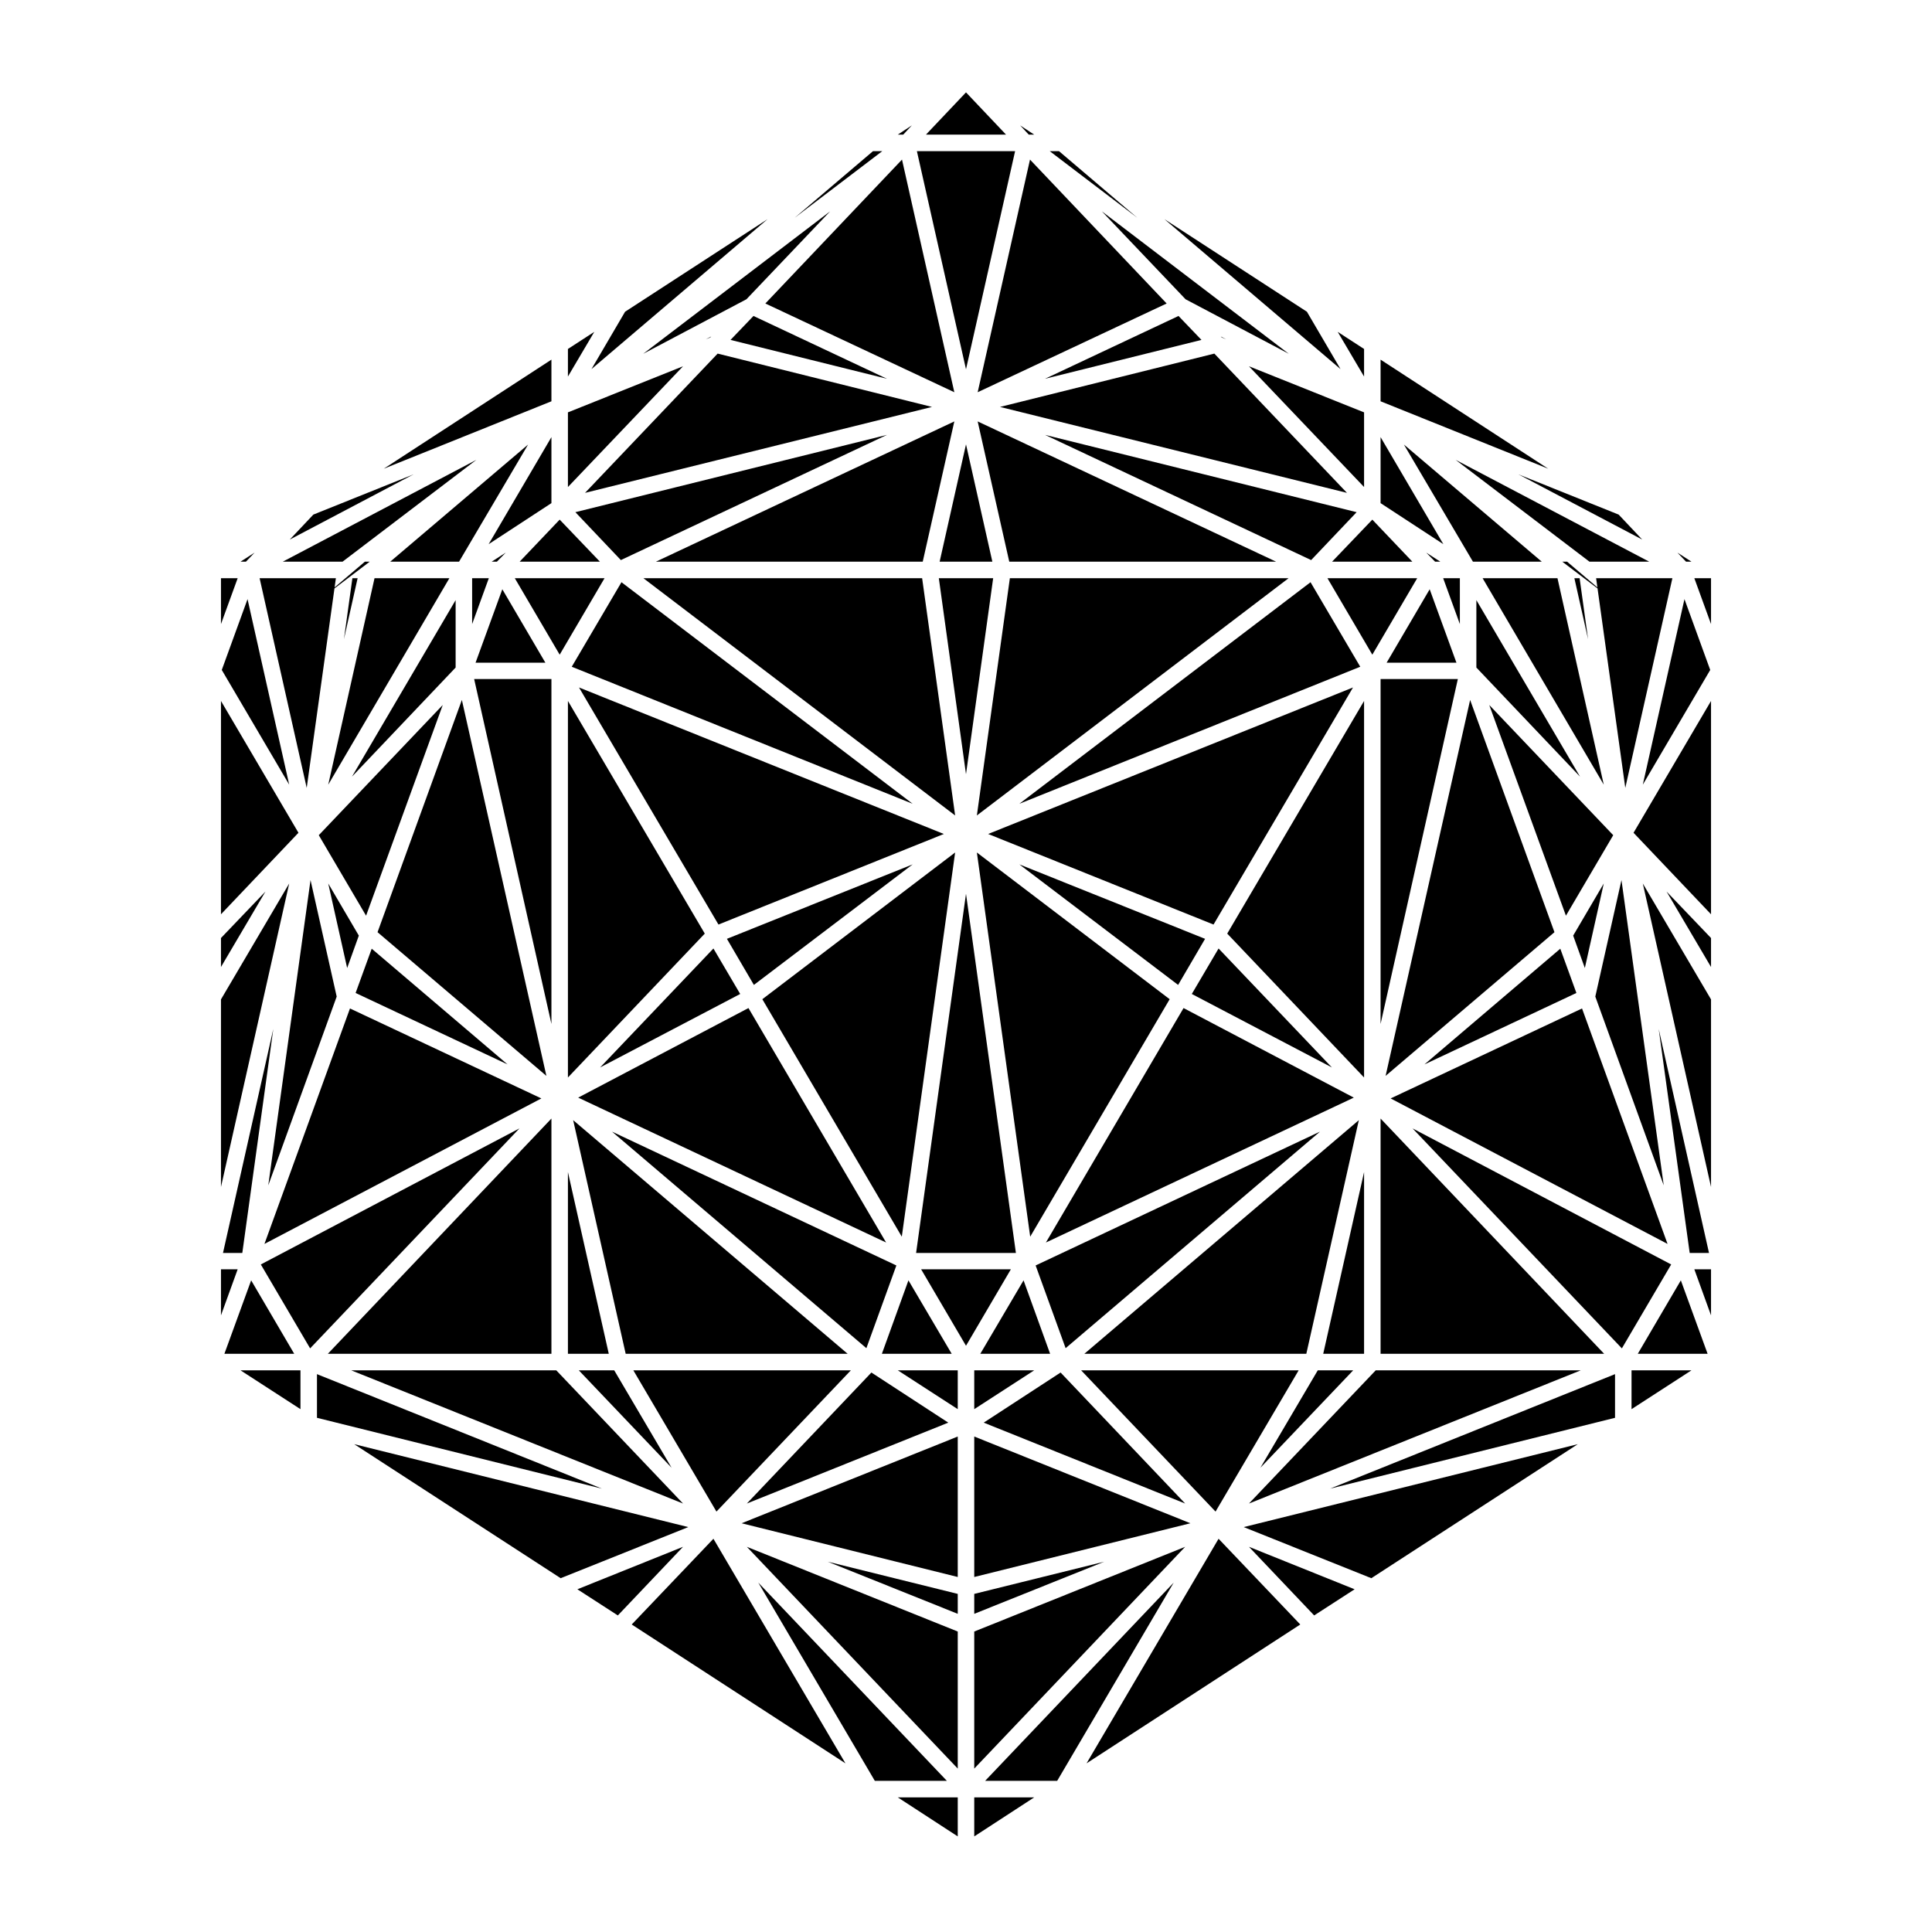
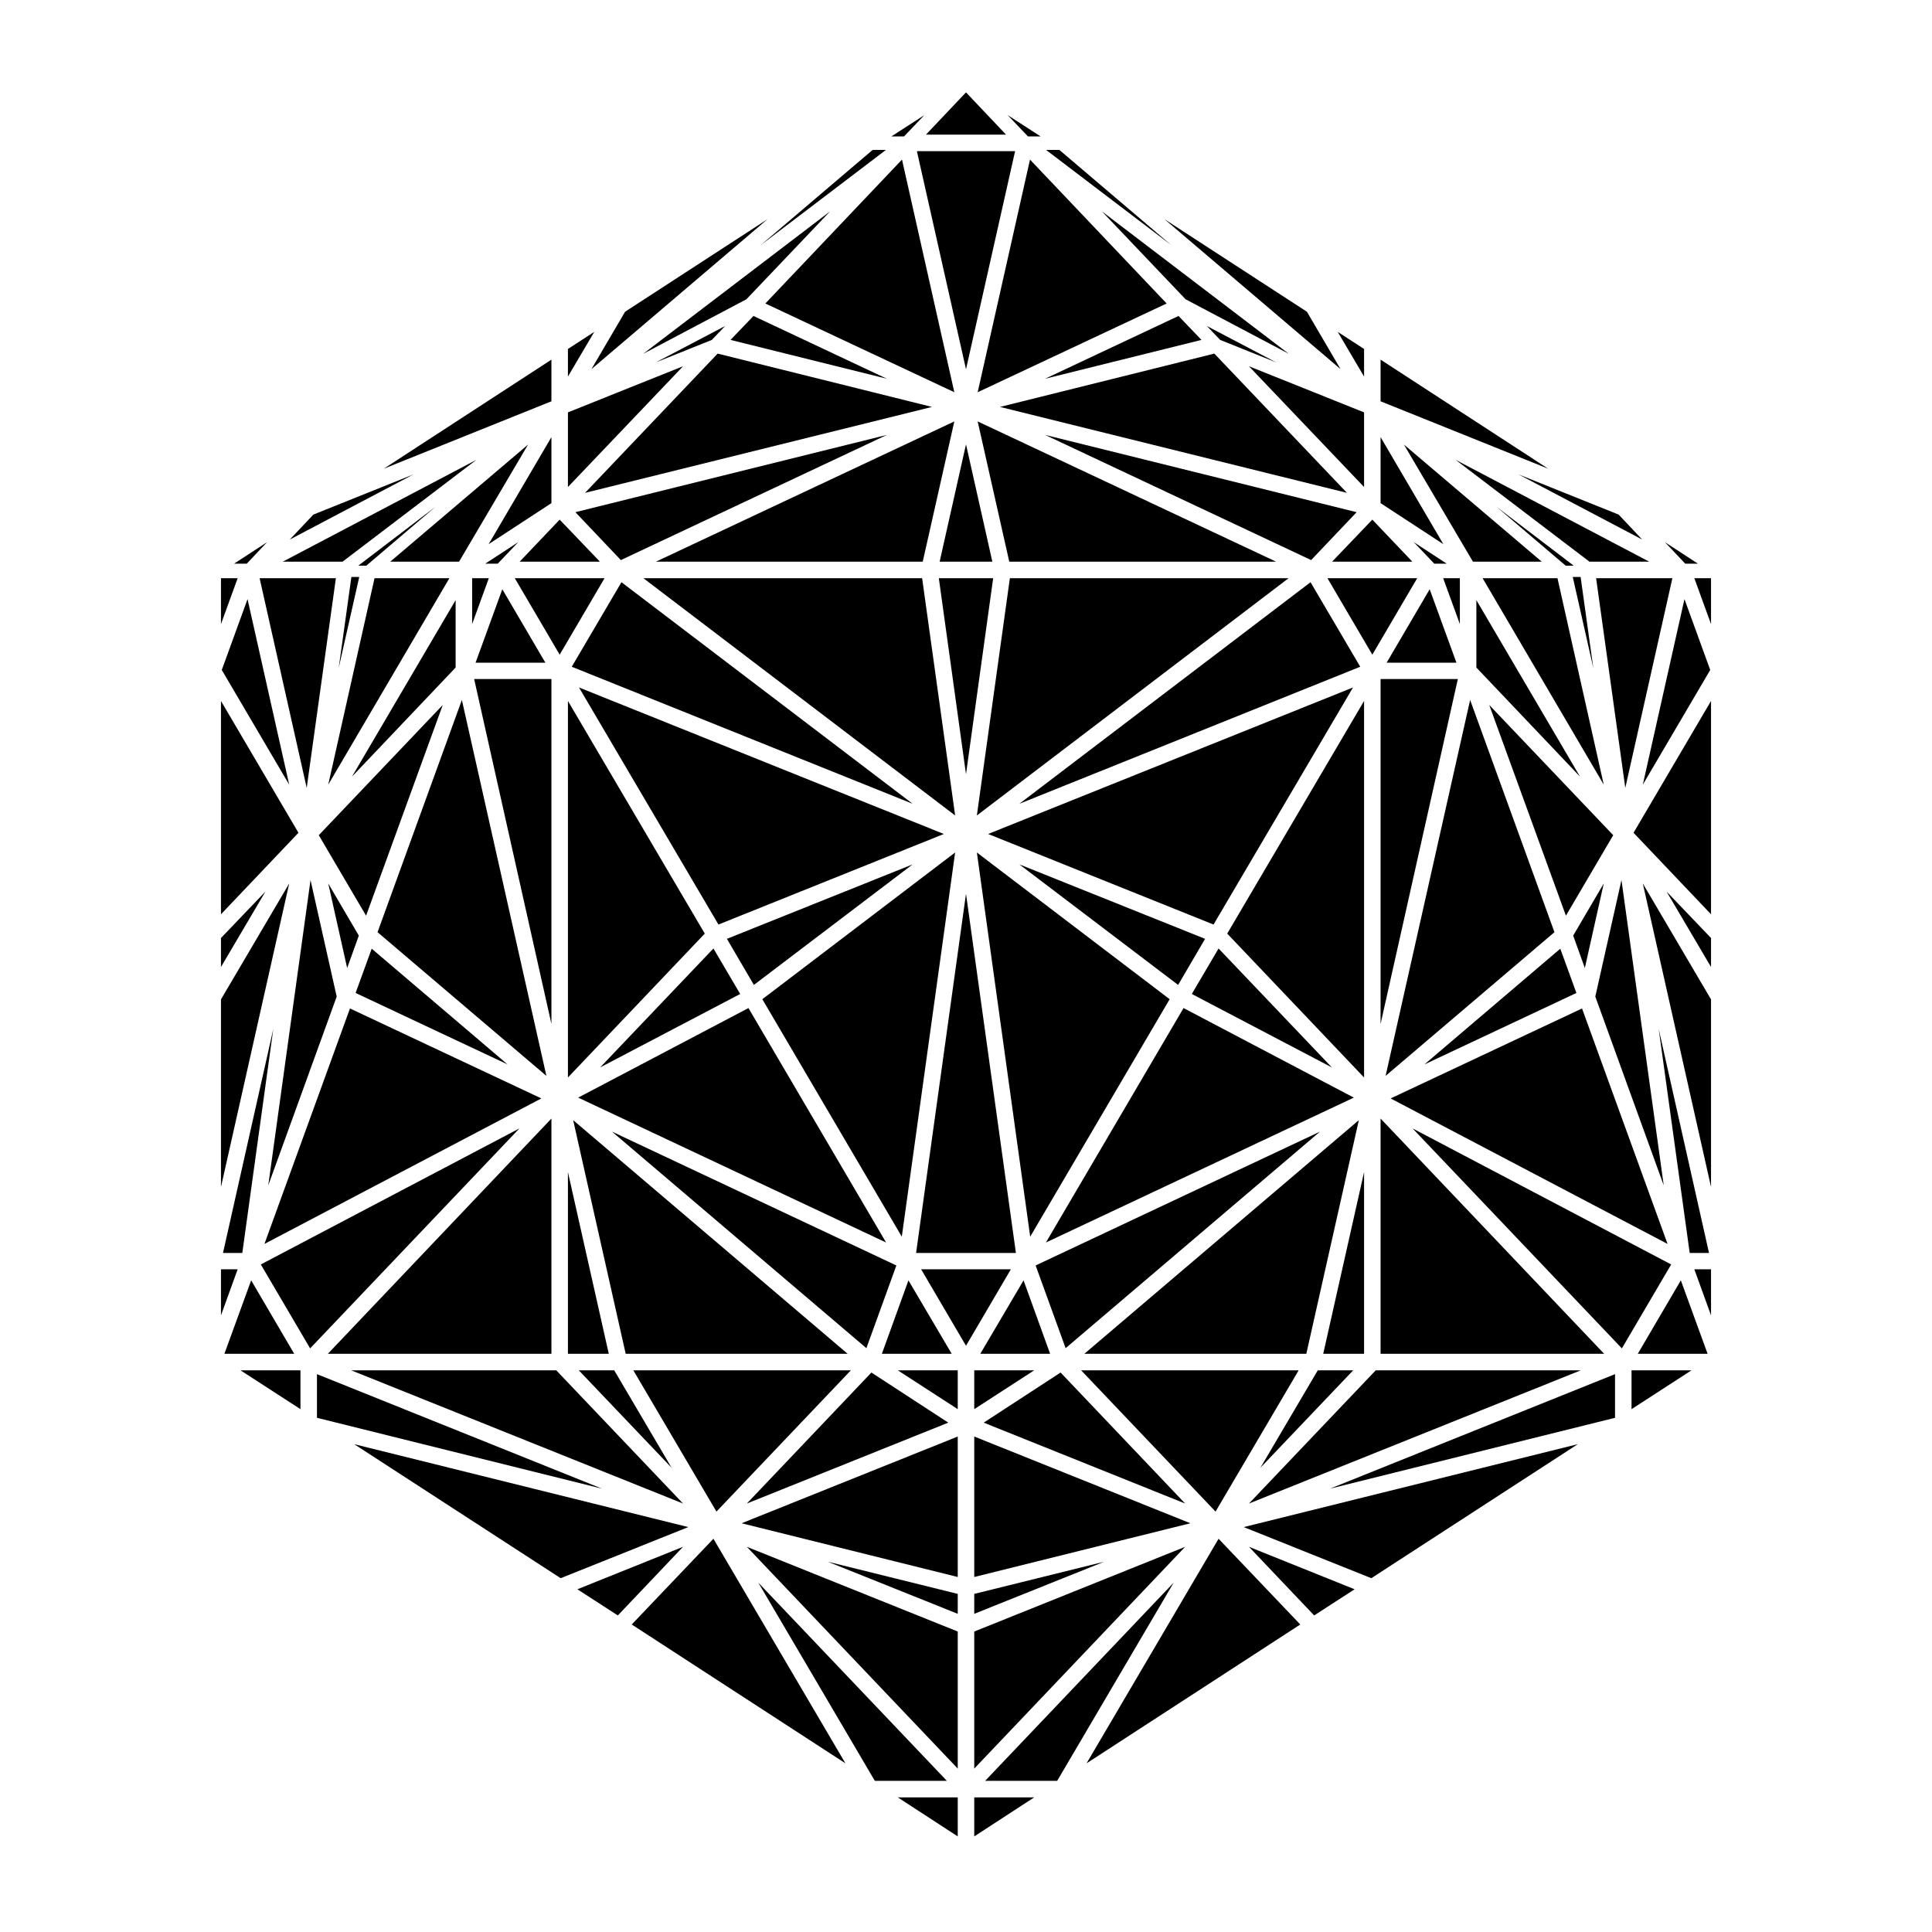
<svg xmlns="http://www.w3.org/2000/svg" viewBox="0 0 96 96" fill="currentColor">
-   <path d="M69.1 54.58L82.86 61.81L78.61 50.11ZM81.38 67.27L84.85 67.27L83.52 63.62ZM68.6 55.58L68.6 67.27L79.71 67.27ZM70.19 56.07L80.59 67L83.04 62.83ZM67.78 58.24L65.75 67.27L67.78 67.27ZM65.59 56.23L51.46 62.88L52.95 66.99ZM50.86 63.62L48.71 67.27L52.18 67.27ZM67.52 55.66L53.88 67.27L64.91 67.27ZM66.18 53.04L60.55 47.13L59.22 49.39ZM67.78 53.54L67.78 34.83L60.98 46.39ZM68.6 50.88L72.44 33.74L68.6 33.74ZM72.37 32.93L71.04 29.28L68.9 32.93ZM67.27 54.54L58.81 50.09L51.97 61.74ZM68.85 53.46L77.24 46.32L73.05 34.78ZM70.78 52.89L78.33 49.34L77.53 47.14ZM27.4 55.58L16.29 67.27L27.4 67.27ZM12.48 63.62L11.15 67.27L14.62 67.27ZM26.9 54.58L17.39 50.11L13.14 61.81ZM25.81 56.07L12.96 62.83L15.41 67ZM25.22 52.89L18.47 47.14L17.67 49.34ZM27.4 50.88L27.4 33.74L23.56 33.74ZM27.1 32.93L24.96 29.28L23.63 32.93ZM27.15 53.46L22.95 34.78L18.76 46.32ZM29.82 53.04L36.78 49.39L35.45 47.13ZM28.73 54.54L44.03 61.74L37.19 50.09ZM30.41 56.23L43.05 66.99L44.54 62.88ZM43.82 67.27L47.29 67.27L45.14 63.62ZM28.22 53.54L35.02 46.39L28.22 34.83ZM28.48 55.66L31.09 67.27L42.12 67.27ZM28.22 58.24L28.22 67.27L30.25 67.27ZM64.04 17.58L54.75 10.5L58.91 14.87ZM51.39 6.69L50.69 6.23L51.12 6.69ZM66.61 18.34L64.94 15.49L57.86 10.89ZM56.51 10.82L52.62 7.51L52.16 7.51ZM67.78 18.71L67.78 17.34L66.47 16.49ZM75.45 23.57L81.6 26.81L80.43 25.57ZM83.78 27.91L84.05 27.91L83.35 27.46ZM68.6 19.94L76.93 23.29L68.6 17.87ZM79.87 29.61L77.87 27.91L77.63 27.91ZM69.76 22.09L73.19 27.91L76.61 27.91ZM68.6 21.72L68.6 25L71.72 27.04ZM70.87 27.46L71.31 27.91L71.57 27.91ZM72.33 22.85L78.98 27.91L81.95 27.91ZM67.78 20.49L62.06 18.2L67.78 24.2ZM60.93 16.86L60.66 16.72L60.71 16.77ZM47.42 19.49L44.82 7.93L38.03 15.08ZM49.99 6.69L48 4.59L46.01 6.69ZM48.58 19.49L57.97 15.08L51.18 7.93ZM48 18.35L50.44 7.51L45.56 7.51ZM51.93 18.82L59.7 16.89L58.56 15.7ZM51.93 21.61L65.15 27.83L67.41 25.45ZM66.19 27.91L70.18 27.91L68.19 25.82ZM49.69 20.22L66.93 24.49L60.34 17.57ZM48 22.08L46.69 27.91L49.31 27.91ZM47.42 20.94L32.59 27.91L45.85 27.91ZM44.07 21.61L28.59 25.45L30.85 27.83ZM27.81 25.82L25.82 27.91L29.81 27.91ZM48.58 20.94L50.15 27.91L63.41 27.91ZM46.31 20.22L35.66 17.57L29.07 24.49ZM44.07 18.82L37.44 15.7L36.3 16.89ZM62.06 74.71L78.55 68.09L68.36 68.09ZM81.07 70.02L84.05 68.09L81.07 68.09ZM61.8 75.88L68.14 78.42L78.4 71.76ZM66.09 73.97L80.25 70.45L80.25 68.28ZM62.06 76.86L65.3 80.27L67.31 78.97ZM58.32 78.64L48.95 88.49L52.53 88.49ZM48.41 89.31L48.41 91.25L51.39 89.31ZM60.55 76.46L53.99 87.62L64.61 80.72ZM54.87 77.6L48.41 79.2L48.41 80.19ZM59.15 75.69L48.41 71.38L48.41 78.36ZM58.89 74.71L52.7 68.2L48.88 70.69ZM51.39 68.09L48.41 68.09L48.41 70.02ZM58.89 76.86L48.41 81.07L48.41 87.88ZM60.4 75.11L64.53 68.09L53.72 68.09ZM62.63 72.93L67.24 68.09L65.48 68.09ZM48.54 42.36L51.19 61.45L58.12 49.65ZM45.77 63.07L48 66.87L50.23 63.07ZM47.46 42.36L37.88 49.65L44.81 61.45ZM48 44.41L45.52 62.26L50.48 62.26ZM45.35 42.95L36.12 46.65L37.46 48.94ZM45.35 39.94L30.88 28.93L28.41 33.13ZM30.04 28.73L25.58 28.73L27.81 32.53ZM46.9 41.44L28.77 34.16L35.7 45.94ZM48 38.47L49.35 28.73L46.65 28.73ZM48.54 40.52L64.03 28.73L50.18 28.73ZM50.65 39.94L67.59 33.13L65.12 28.93ZM68.19 32.53L70.42 28.73L65.96 28.73ZM47.46 40.52L45.82 28.73L31.97 28.73ZM49.1 41.44L60.3 45.94L67.23 34.16ZM50.65 42.95L58.54 48.94L59.88 46.65ZM15.43 43.73L13.33 58.9L16.73 49.52ZM10.98 63.07L10.98 65.36L11.81 63.07ZM14.37 43.9L10.98 49.66L10.98 58.98ZM13.58 51.13L11.08 62.26L12.04 62.26ZM13.19 44.3L10.98 46.61L10.98 48.05ZM14.37 38.99L12.3 29.77L11.02 33.29ZM11.81 28.73L10.98 28.73L10.98 31.01ZM14.83 41.38L10.98 34.83L10.98 45.43ZM17.09 31.76L17.77 28.73L17.51 28.73ZM16.31 38.99L22.33 28.73L18.61 28.73ZM17.49 38.59L22.64 33.17L22.64 29.82ZM23.46 31.01L24.29 28.73L23.46 28.73ZM15.24 39.15L16.69 28.73L12.9 28.73ZM15.84 41.5L18.19 45.5L22 35.03ZM16.31 43.9L17.25 48.1L17.83 46.49ZM34.2 75.88L17.6 71.76L27.86 78.42ZM14.93 68.09L11.95 68.09L14.93 70.02ZM33.94 74.71L27.64 68.09L17.45 68.09ZM29.91 73.97L15.75 68.28L15.75 70.45ZM33.37 72.93L30.52 68.09L28.76 68.09ZM37.11 74.71L47.12 70.69L43.3 68.2ZM47.59 70.02L47.59 68.09L44.61 68.09ZM35.6 75.11L42.28 68.09L31.47 68.09ZM41.13 77.6L47.59 80.19L47.59 79.2ZM37.11 76.86L47.59 87.88L47.59 81.07ZM37.68 78.64L43.47 88.49L47.05 88.49ZM44.61 89.31L47.59 91.25L47.59 89.31ZM36.85 75.69L47.59 78.36L47.59 71.38ZM35.45 76.46L31.39 80.72L42.01 87.62ZM33.94 76.86L28.69 78.97L30.7 80.27ZM80.16 41.5L74 35.03L77.81 45.5ZM72.54 28.73L71.71 28.73L72.54 31.01ZM79.69 38.99L77.39 28.73L73.67 28.73ZM78.51 38.59L73.36 29.82L73.36 33.17ZM78.91 31.76L78.49 28.73L78.23 28.73ZM81.63 38.99L84.98 33.29L83.7 29.77ZM85.02 31.01L85.02 28.73L84.19 28.73ZM80.76 39.15L83.1 28.73L79.31 28.73ZM82.81 44.3L85.02 48.05L85.02 46.61ZM81.63 43.9L85.02 58.98L85.02 49.66ZM82.42 51.13L83.96 62.26L84.92 62.26ZM84.19 63.07L85.02 65.36L85.02 63.07ZM81.17 41.38L85.02 45.43L85.02 34.83ZM80.57 43.73L79.27 49.52L82.67 58.9ZM79.69 43.9L78.17 46.49L78.75 48.1ZM29.39 18.34L38.14 10.89L31.06 15.49ZM44.88 6.69L45.31 6.23L44.61 6.69ZM31.96 17.58L37.09 14.87L41.25 10.5ZM39.49 10.82L43.84 7.51L43.38 7.51ZM35.07 16.86L35.29 16.77L35.34 16.72ZM27.4 21.72L24.28 27.04L27.4 25ZM24.43 27.91L24.69 27.91L25.13 27.46ZM28.22 20.49L28.22 24.2L33.94 18.2ZM16.13 29.61L18.37 27.91L18.13 27.91ZM23.67 22.85L14.05 27.91L17.02 27.91ZM20.55 23.57L15.57 25.57L14.4 26.81ZM12.65 27.46L11.95 27.91L12.22 27.91ZM26.24 22.09L19.39 27.91L22.81 27.91ZM27.4 19.94L27.4 17.87L19.07 23.29ZM28.22 18.71L29.53 16.49L28.22 17.34Z" />
+   <path d="M69.1 54.58L82.86 61.81L78.61 50.11ZM81.38 67.27L84.85 67.27L83.52 63.62ZM68.6 55.58L68.6 67.27L79.71 67.27ZM70.19 56.07L80.59 67L83.04 62.83ZM67.78 58.24L65.75 67.27L67.78 67.27ZM65.59 56.23L51.46 62.88L52.95 66.99ZM50.86 63.62L48.71 67.27L52.18 67.27ZM67.52 55.66L53.88 67.27L64.91 67.27ZM66.18 53.04L60.55 47.13L59.22 49.39ZM67.78 53.54L67.78 34.83L60.98 46.39ZM68.6 50.88L72.44 33.74L68.6 33.74ZM72.37 32.93L71.04 29.28L68.9 32.93ZM67.27 54.54L58.81 50.09L51.97 61.74ZM68.85 53.46L77.24 46.32L73.05 34.78ZM70.78 52.89L78.33 49.34L77.53 47.14ZM27.4 55.58L16.29 67.27L27.4 67.27ZM12.48 63.62L11.15 67.27L14.62 67.27ZM26.9 54.58L17.39 50.11L13.14 61.81ZM25.81 56.07L12.96 62.83L15.41 67ZM25.22 52.89L18.47 47.14L17.67 49.34ZM27.4 50.88L27.4 33.74L23.56 33.74ZM27.1 32.93L24.96 29.28L23.63 32.93ZM27.15 53.46L22.95 34.78L18.76 46.32ZM29.82 53.04L36.78 49.39L35.45 47.13ZM28.73 54.54L44.03 61.74L37.19 50.09ZM30.41 56.23L43.05 66.99L44.54 62.88ZM43.82 67.27L47.29 67.27L45.14 63.62ZM28.22 53.54L35.02 46.39L28.22 34.83ZM28.48 55.66L31.09 67.27L42.12 67.27ZM28.22 58.24L28.22 67.27L30.25 67.27ZM64.04 17.58L54.75 10.5L58.91 14.87ZM51.71 6.78L50.07 5.72L51.08 6.78ZM66.61 18.34L64.94 15.49L57.86 10.89ZM58.2 12.18L52.64 7.45L51.98 7.45ZM67.78 18.71L67.78 17.34L66.47 16.49ZM75.45 23.57L81.6 26.81L80.43 25.57ZM83.74 28.01L84.37 28.01L82.73 26.94ZM68.6 19.94L76.93 23.29L68.6 17.87ZM74.36 25.18L77.8 28.11L78.2 28.11ZM69.76 22.09L73.19 27.91L76.61 27.91ZM68.6 21.72L68.6 25L71.72 27.04ZM70.25 26.94L71.27 28.01L71.89 28.01ZM72.33 22.85L78.98 27.91L81.95 27.91ZM67.78 20.49L62.06 18.2L67.78 24.2ZM63.42 18.01L59.97 16.2L60.63 16.89ZM47.42 19.49L44.82 7.93L38.03 15.08ZM49.99 6.69L48 4.59L46.01 6.69ZM48.58 19.49L57.97 15.08L51.18 7.93ZM48 18.35L50.44 7.51L45.56 7.51ZM51.93 18.82L59.7 16.89L58.56 15.7ZM51.93 21.61L65.15 27.83L67.41 25.45ZM66.19 27.91L70.18 27.91L68.19 25.82ZM49.69 20.22L66.93 24.49L60.34 17.57ZM48 22.08L46.69 27.91L49.31 27.91ZM47.42 20.94L32.59 27.91L45.85 27.91ZM44.07 21.61L28.59 25.45L30.85 27.83ZM27.81 25.82L25.82 27.91L29.81 27.91ZM48.58 20.94L50.15 27.91L63.41 27.91ZM46.31 20.22L35.66 17.57L29.07 24.49ZM44.07 18.82L37.44 15.7L36.3 16.89ZM62.06 74.71L78.55 68.09L68.36 68.09ZM81.07 70.02L84.05 68.09L81.07 68.09ZM61.8 75.88L68.14 78.42L78.4 71.76ZM66.09 73.97L80.25 70.45L80.25 68.28ZM62.06 76.86L65.3 80.27L67.31 78.97ZM58.32 78.64L48.95 88.49L52.53 88.49ZM48.41 89.31L48.41 91.25L51.39 89.31ZM60.55 76.46L53.99 87.62L64.61 80.72ZM54.87 77.6L48.41 79.2L48.41 80.19ZM59.15 75.69L48.41 71.38L48.41 78.36ZM58.89 74.71L52.7 68.2L48.88 70.69ZM51.39 68.09L48.41 68.09L48.41 70.02ZM58.89 76.86L48.41 81.07L48.41 87.88ZM60.4 75.11L64.53 68.09L53.72 68.09ZM62.63 72.93L67.24 68.09L65.48 68.09ZM48.54 42.36L51.19 61.45L58.12 49.65ZM45.77 63.07L48 66.87L50.23 63.07ZM47.46 42.36L37.88 49.65L44.81 61.45ZM48 44.41L45.52 62.26L50.48 62.26ZM45.35 42.95L36.12 46.65L37.46 48.94ZM45.35 39.94L30.88 28.93L28.41 33.13ZM30.04 28.73L25.58 28.73L27.81 32.53ZM46.9 41.44L28.77 34.16L35.7 45.94ZM48 38.47L49.35 28.73L46.65 28.73ZM48.54 40.52L64.03 28.73L50.18 28.73ZM50.65 39.94L67.59 33.13L65.12 28.93ZM68.19 32.53L70.42 28.73L65.96 28.73ZM47.46 40.52L45.82 28.73L31.97 28.73ZM49.1 41.44L60.3 45.94L67.23 34.16ZM50.65 42.95L58.54 48.94L59.88 46.65ZM15.43 43.73L13.33 58.9L16.73 49.52ZM10.98 63.07L10.98 65.36L11.81 63.07ZM14.37 43.9L10.98 49.66L10.98 58.98ZM13.58 51.13L11.08 62.26L12.04 62.26ZM13.19 44.3L10.98 46.61L10.98 48.05ZM14.37 38.99L12.3 29.77L11.02 33.29ZM11.81 28.73L10.98 28.73L10.98 31.01ZM14.83 41.38L10.98 34.83L10.98 45.43ZM16.83 33.19L17.85 28.67L17.46 28.67ZM16.31 38.99L22.33 28.73L18.61 28.73ZM17.49 38.59L22.64 33.17L22.64 29.82ZM23.46 31.01L24.29 28.73L23.46 28.73ZM15.24 39.15L16.69 28.73L12.9 28.73ZM15.84 41.5L18.19 45.5L22 35.03ZM16.31 43.9L17.25 48.1L17.83 46.49ZM34.2 75.88L17.6 71.76L27.86 78.42ZM14.93 68.09L11.95 68.09L14.93 70.02ZM33.94 74.71L27.64 68.09L17.45 68.09ZM29.91 73.97L15.75 68.28L15.75 70.45ZM33.37 72.93L30.52 68.09L28.76 68.09ZM37.11 74.71L47.12 70.69L43.3 68.2ZM47.59 70.02L47.59 68.09L44.61 68.09ZM35.6 75.11L42.28 68.09L31.47 68.09ZM41.13 77.6L47.59 80.19L47.59 79.2ZM37.11 76.86L47.59 87.88L47.59 81.07ZM37.68 78.64L43.47 88.49L47.05 88.49ZM44.61 89.31L47.59 91.25L47.59 89.31ZM36.85 75.69L47.59 78.36L47.59 71.38ZM35.45 76.46L31.39 80.72L42.01 87.62ZM33.94 76.86L28.69 78.97L30.7 80.27ZM80.16 41.5L74 35.03L77.81 45.5ZM72.54 28.73L71.71 28.73L72.54 31.01ZM79.69 38.99L77.39 28.73L73.67 28.73ZM78.51 38.59L73.36 29.82L73.36 33.17ZM79.17 33.19L78.54 28.67L78.15 28.67ZM81.63 38.99L84.98 33.29L83.7 29.77ZM85.02 31.01L85.02 28.73L84.19 28.73ZM80.76 39.15L83.1 28.73L79.31 28.73ZM82.81 44.3L85.02 48.05L85.02 46.61ZM81.63 43.9L85.02 58.98L85.02 49.66ZM82.42 51.13L83.96 62.26L84.92 62.26ZM84.19 63.07L85.02 65.36L85.02 63.07ZM81.17 41.38L85.02 45.43L85.02 34.83ZM80.57 43.73L79.27 49.52L82.67 58.9ZM79.69 43.9L78.17 46.49L78.75 48.1ZM29.39 18.34L38.14 10.89L31.06 15.49ZM44.92 6.78L45.93 5.72L44.29 6.78ZM31.96 17.58L37.09 14.87L41.25 10.5ZM37.8 12.18L44.02 7.45L43.36 7.45ZM32.58 18.01L35.37 16.89L36.03 16.2ZM27.4 21.72L24.28 27.04L27.4 25ZM24.11 28.01L24.73 28.01L25.75 26.94ZM28.22 20.49L28.22 24.2L33.94 18.2ZM21.64 25.18L17.8 28.11L18.2 28.11ZM23.67 22.85L14.05 27.91L17.02 27.91ZM20.55 23.57L15.57 25.57L14.4 26.81ZM13.27 26.94L11.63 28.01L12.26 28.01ZM26.24 22.09L19.39 27.91L22.81 27.91ZM27.4 19.94L27.4 17.87L19.07 23.29ZM28.22 18.71L29.53 16.49L28.22 17.34Z" />
</svg>
